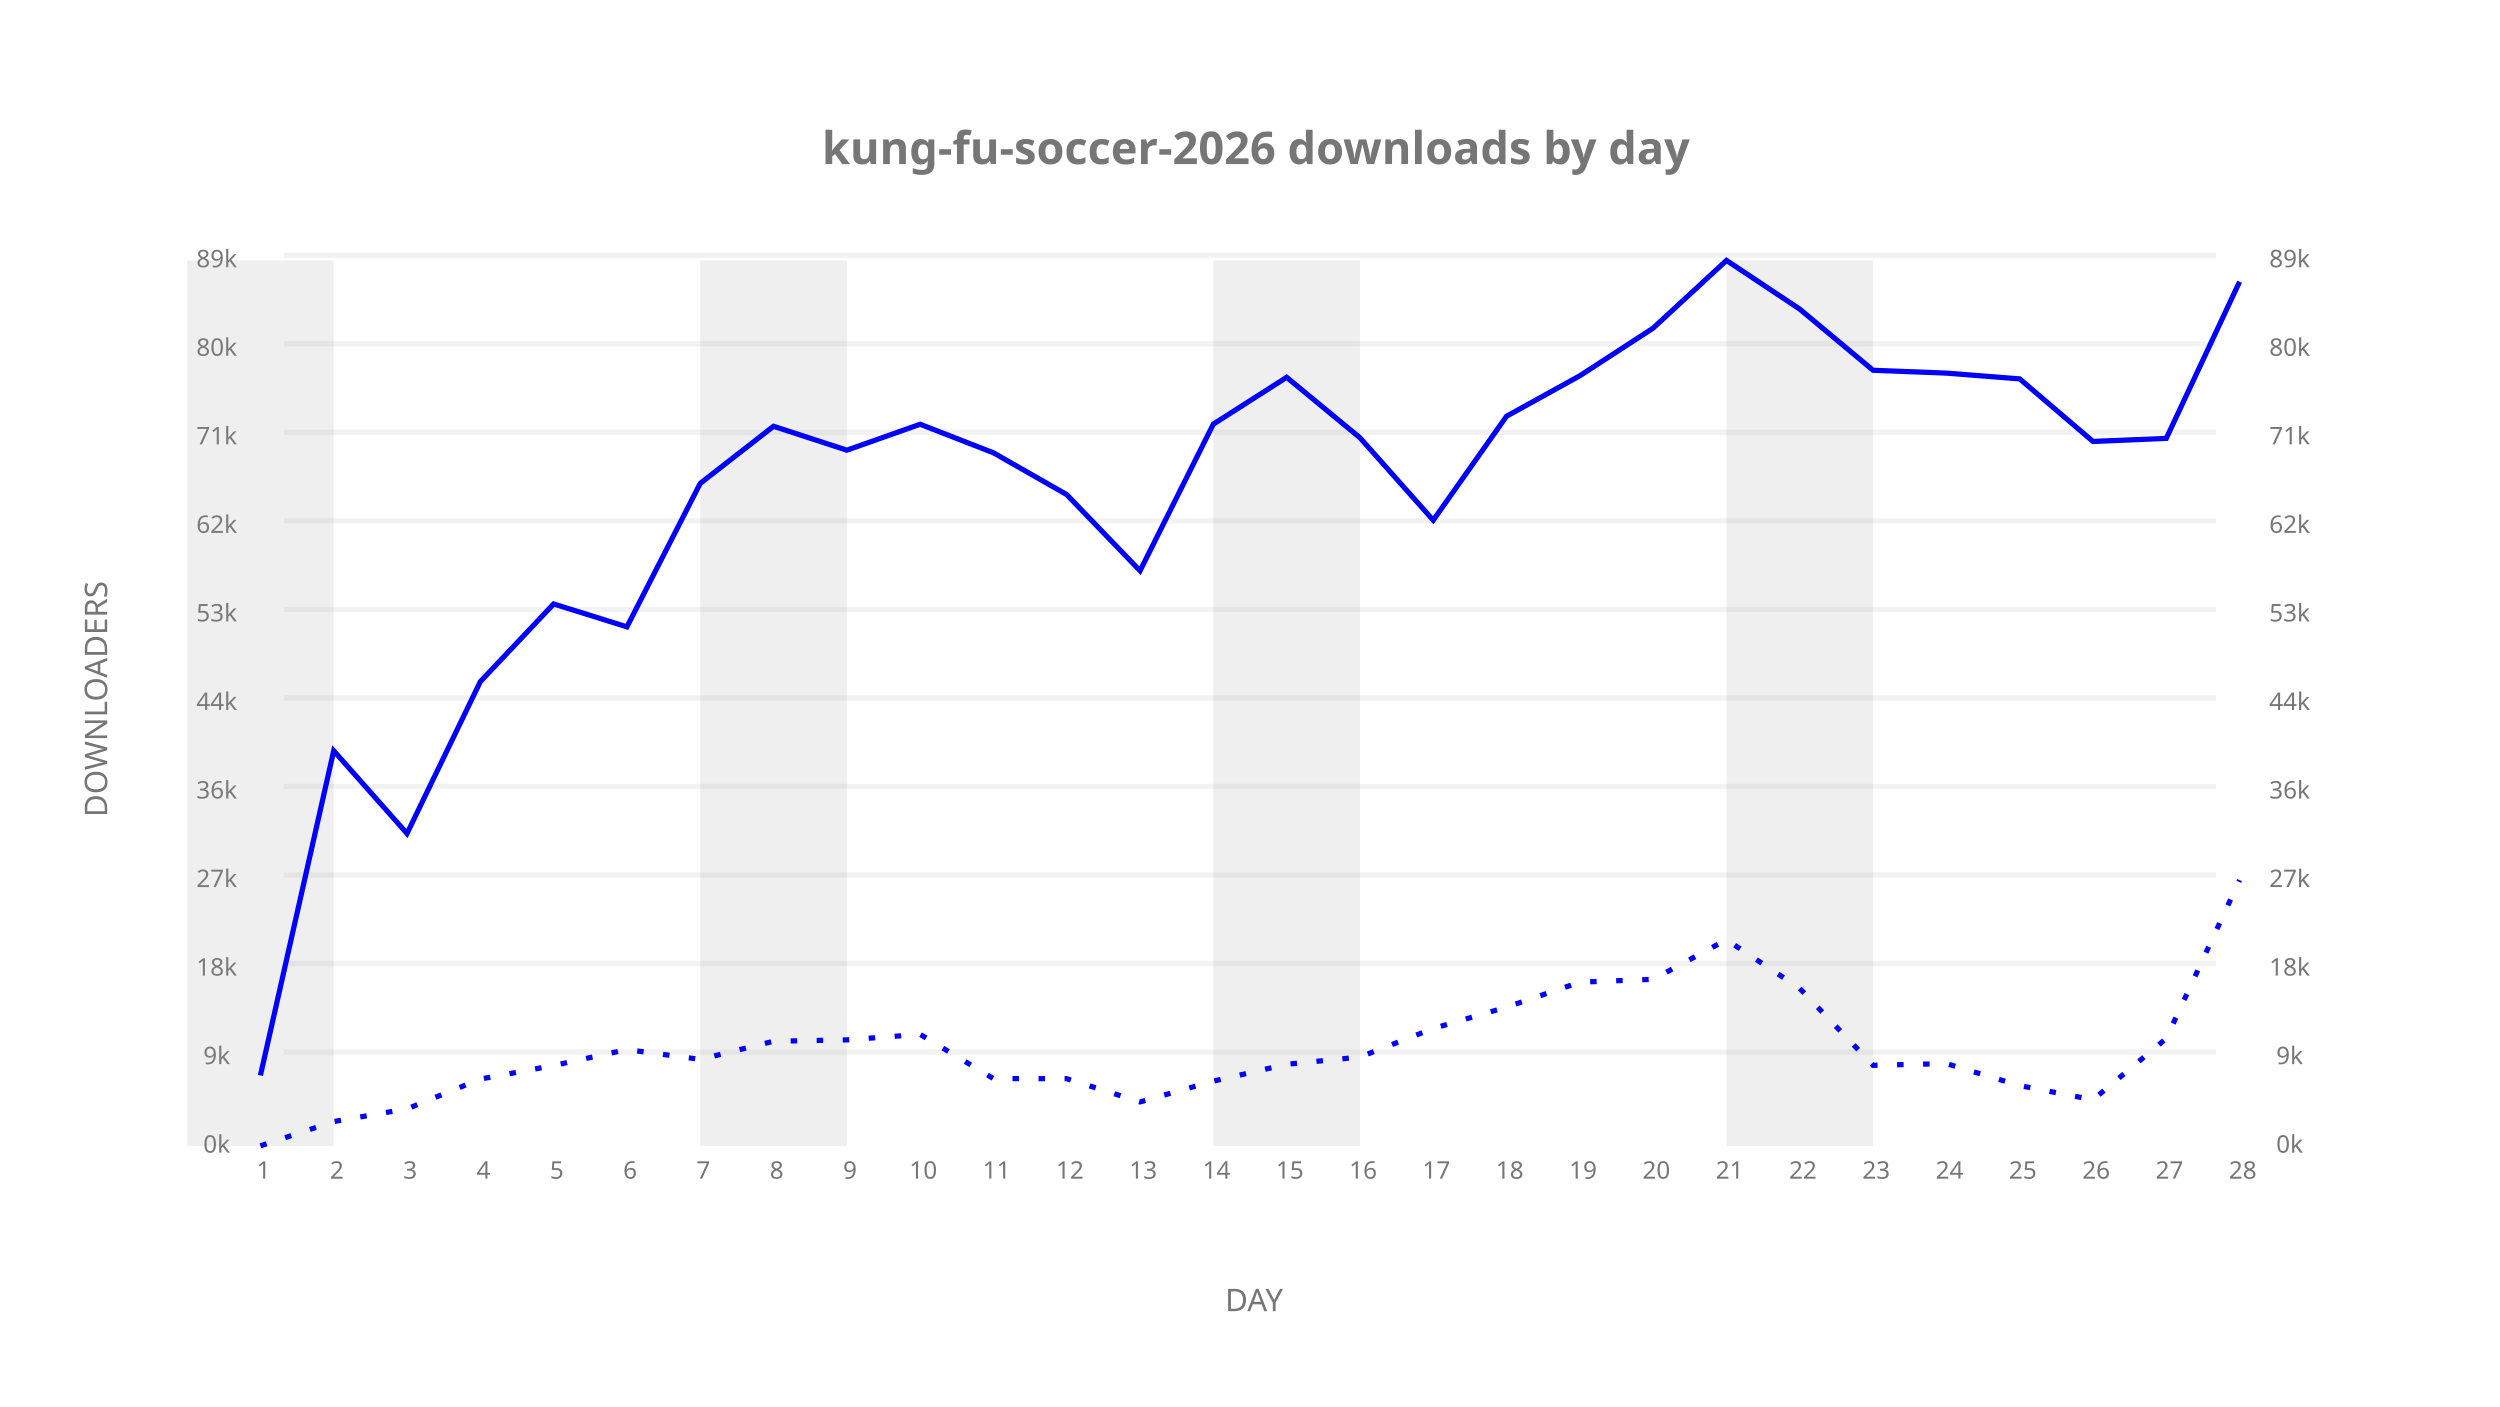
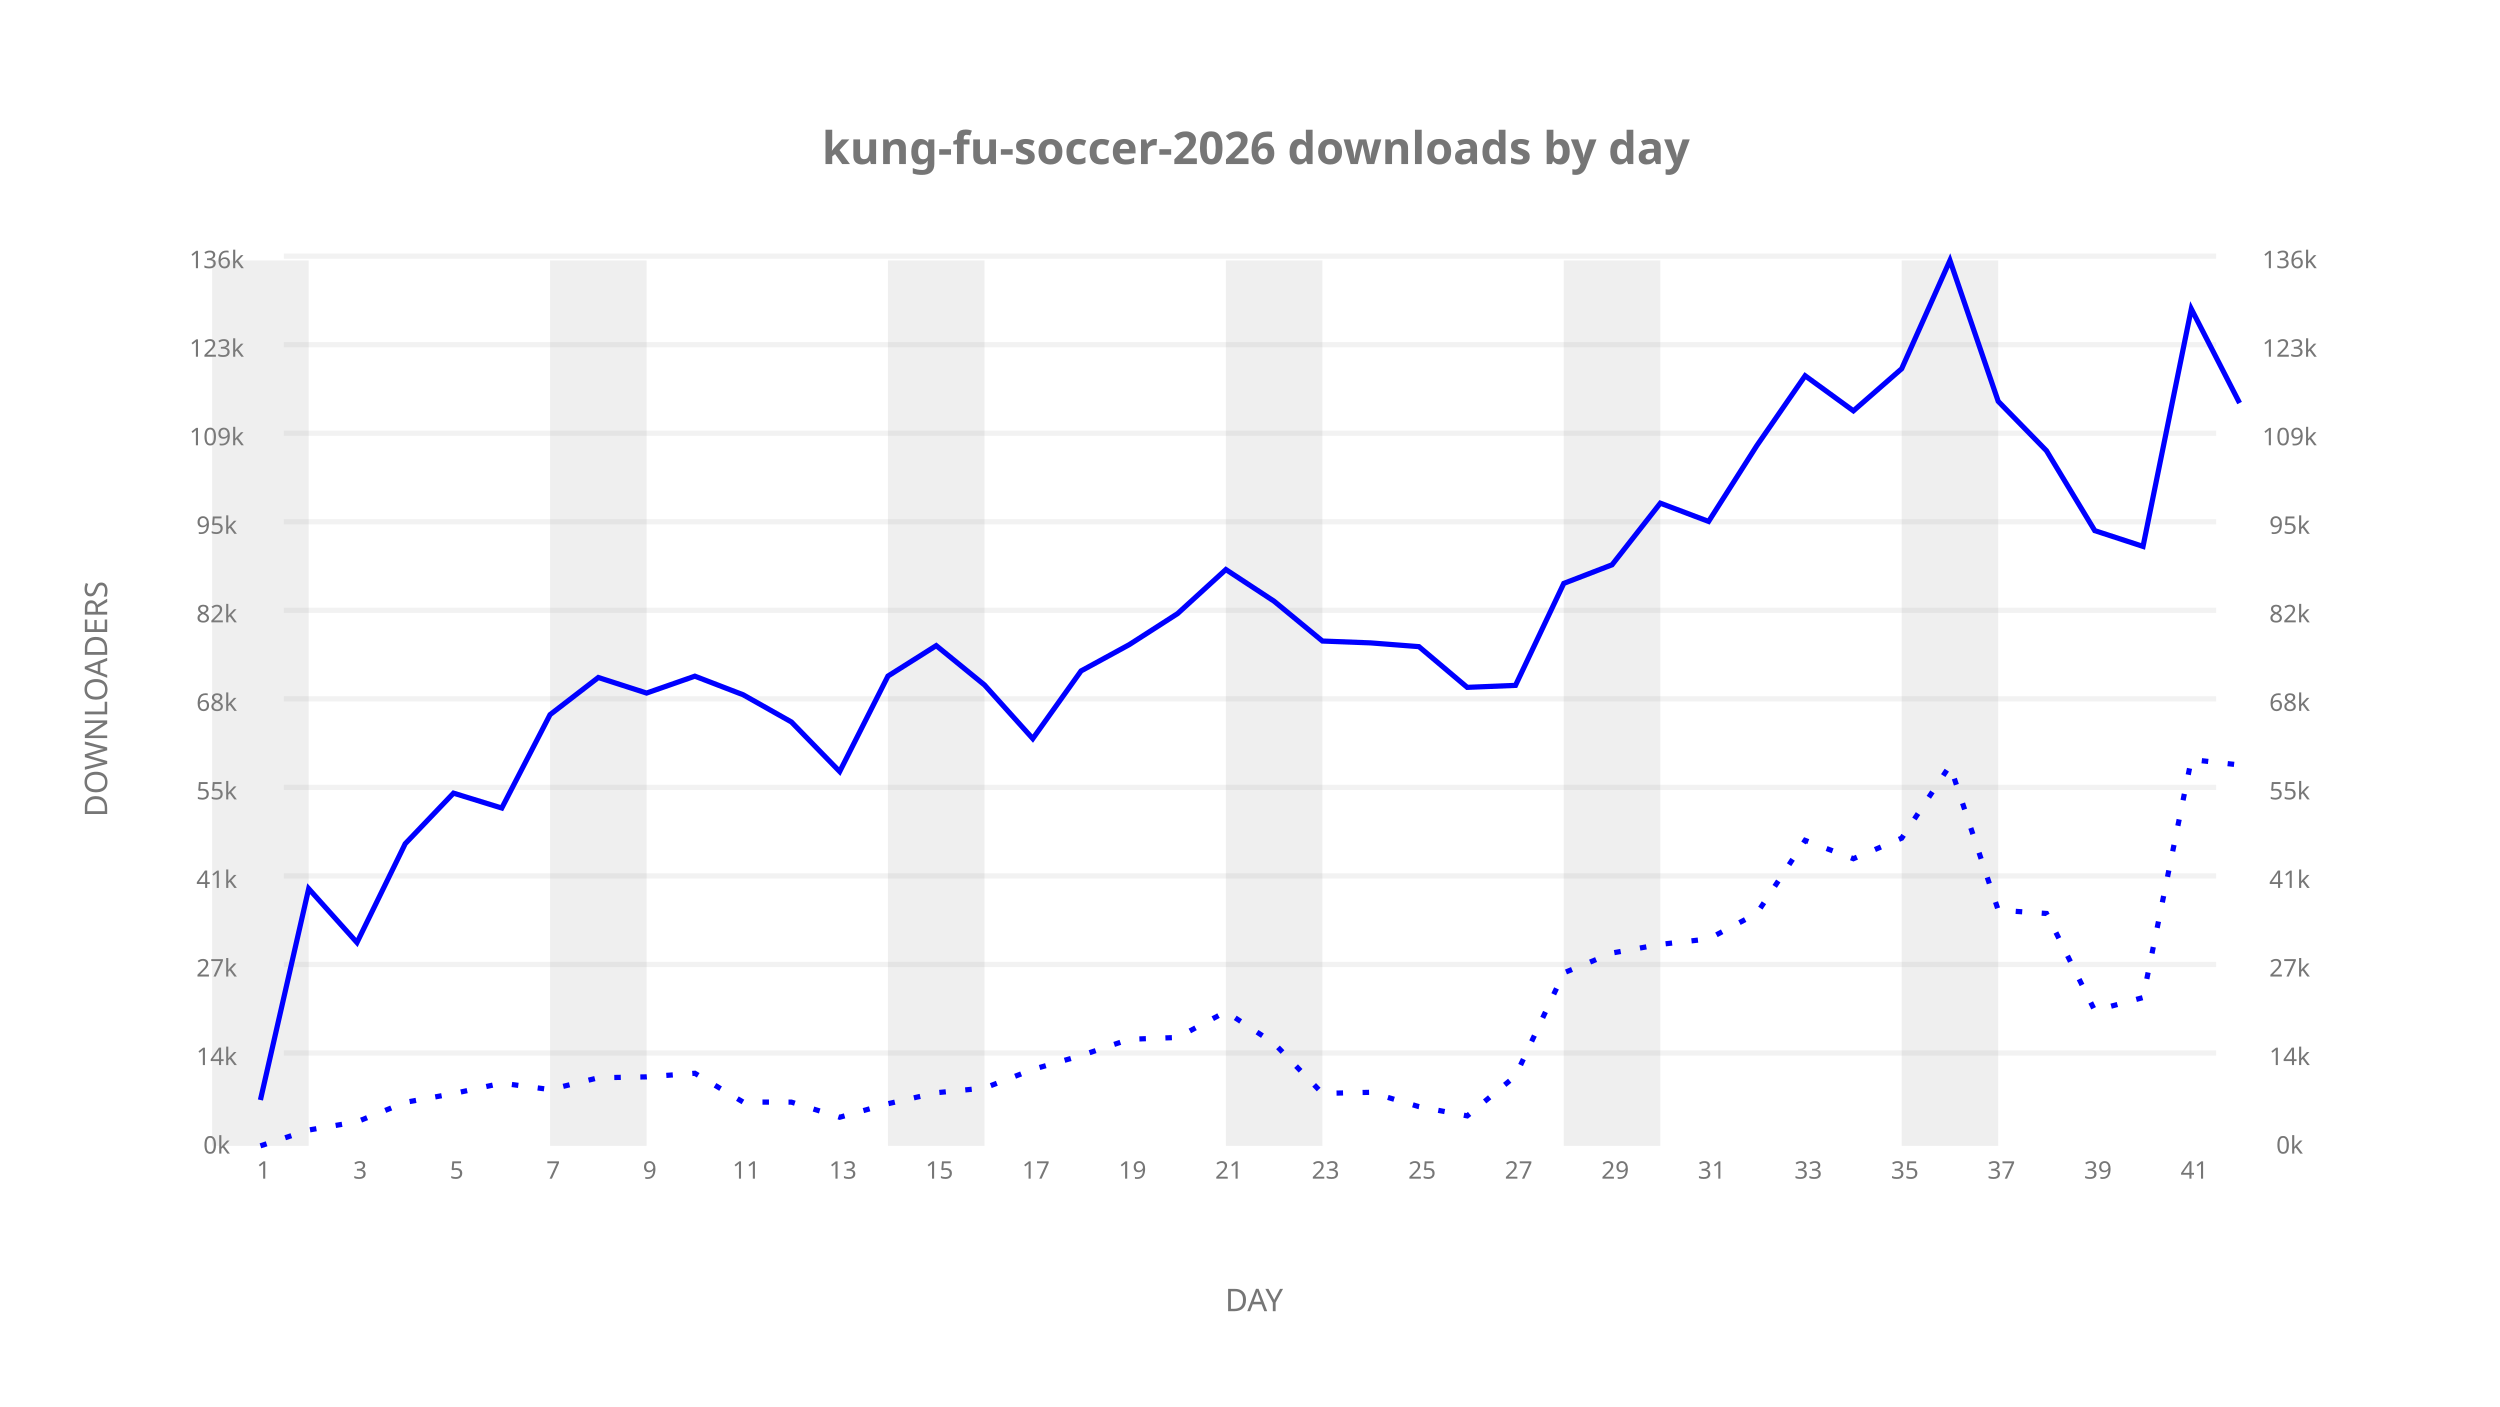
<svg xmlns="http://www.w3.org/2000/svg" xml:space="preserve" id="kung-fu-soccer-2026-downloads-by-day-day" x="0px" y="0px" width="1920px" height="1080px" viewBox="0 0 1920 1080" enable-background="new 0 0 1920 1080" role="img">
  <g id="annotations">
    <text x="960" y="126" font-family="Atkinson Hyperlegible" font-size="26pt" text-anchor="middle" text-align="center" font-weight="600" font-style="normal" style="fill:rgb(118,118,118); fill-opacity:1; stroke:rgb(118,118,118); stroke-opacity:0; stroke-width:0.5"> kung-fu-soccer-2026 downloads by day</text>
    <g id="axes-lines">
      <text x="960" y="1007" font-family="Atkinson Hyperlegible" font-size="18pt" text-anchor="middle" text-align="center" font-weight="500" font-style="normal" style="fill:rgb(118,118,118); fill-opacity:1; stroke:rgb(118,118,118); stroke-opacity:0; stroke-width:0.5"> DAY</text>
      <text x="73" y="540" font-family="Atkinson Hyperlegible" font-size="18pt" text-anchor="middle" text-align="center" dominant-baseline="central" font-weight="500" font-style="normal" style="fill:rgb(118,118,118); fill-opacity:1; stroke:rgb(118,118,118); stroke-opacity:0; stroke-width:0.5" transform="rotate(-90,73,540)"> DOWNLOADERS</text>
    </g>
    <g id="tic-y-label-lines">
-       <line x1="218" y1="808.016" x2="1702" y2="808.016" style="fill:rgb(0,0,255); fill-opacity:0; stroke:rgb(242,242,242); stroke-opacity:1; stroke-width:4" />
-       <line x1="218" y1="740.016" x2="1702" y2="740.016" style="fill:rgb(0,0,255); fill-opacity:0; stroke:rgb(242,242,242); stroke-opacity:1; stroke-width:4" />
-       <line x1="218" y1="672.016" x2="1702" y2="672.016" style="fill:rgb(0,0,255); fill-opacity:0; stroke:rgb(242,242,242); stroke-opacity:1; stroke-width:4" />
-       <line x1="218" y1="604.016" x2="1702" y2="604.016" style="fill:rgb(0,0,255); fill-opacity:0; stroke:rgb(242,242,242); stroke-opacity:1; stroke-width:4" />
-       <line x1="218" y1="536.016" x2="1702" y2="536.016" style="fill:rgb(0,0,255); fill-opacity:0; stroke:rgb(242,242,242); stroke-opacity:1; stroke-width:4" />
-       <line x1="218" y1="468.016" x2="1702" y2="468.016" style="fill:rgb(0,0,255); fill-opacity:0; stroke:rgb(242,242,242); stroke-opacity:1; stroke-width:4" />
-       <line x1="218" y1="400.016" x2="1702" y2="400.016" style="fill:rgb(0,0,255); fill-opacity:0; stroke:rgb(242,242,242); stroke-opacity:1; stroke-width:4" />
-       <line x1="218" y1="332.016" x2="1702" y2="332.016" style="fill:rgb(0,0,255); fill-opacity:0; stroke:rgb(242,242,242); stroke-opacity:1; stroke-width:4" />
-       <line x1="218" y1="264.016" x2="1702" y2="264.016" style="fill:rgb(0,0,255); fill-opacity:0; stroke:rgb(242,242,242); stroke-opacity:1; stroke-width:4" />
-       <line x1="218" y1="196.016" x2="1702" y2="196.016" style="fill:rgb(0,0,255); fill-opacity:0; stroke:rgb(242,242,242); stroke-opacity:1; stroke-width:4" />
+       <line x1="218" y1="808.709" x2="1702" y2="808.709" style="fill:rgb(0,0,255); fill-opacity:0; stroke:rgb(242,242,242); stroke-opacity:1; stroke-width:4" />
+       <line x1="218" y1="740.709" x2="1702" y2="740.709" style="fill:rgb(0,0,255); fill-opacity:0; stroke:rgb(242,242,242); stroke-opacity:1; stroke-width:4" />
+       <line x1="218" y1="672.709" x2="1702" y2="672.709" style="fill:rgb(0,0,255); fill-opacity:0; stroke:rgb(242,242,242); stroke-opacity:1; stroke-width:4" />
+       <line x1="218" y1="604.709" x2="1702" y2="604.709" style="fill:rgb(0,0,255); fill-opacity:0; stroke:rgb(242,242,242); stroke-opacity:1; stroke-width:4" />
+       <line x1="218" y1="536.709" x2="1702" y2="536.709" style="fill:rgb(0,0,255); fill-opacity:0; stroke:rgb(242,242,242); stroke-opacity:1; stroke-width:4" />
+       <line x1="218" y1="468.709" x2="1702" y2="468.709" style="fill:rgb(0,0,255); fill-opacity:0; stroke:rgb(242,242,242); stroke-opacity:1; stroke-width:4" />
+       <line x1="218" y1="400.709" x2="1702" y2="400.709" style="fill:rgb(0,0,255); fill-opacity:0; stroke:rgb(242,242,242); stroke-opacity:1; stroke-width:4" />
+       <line x1="218" y1="332.709" x2="1702" y2="332.709" style="fill:rgb(0,0,255); fill-opacity:0; stroke:rgb(242,242,242); stroke-opacity:1; stroke-width:4" />
+       <line x1="218" y1="264.709" x2="1702" y2="264.709" style="fill:rgb(0,0,255); fill-opacity:0; stroke:rgb(242,242,242); stroke-opacity:1; stroke-width:4" />
+       <line x1="218" y1="196.709" x2="1702" y2="196.709" style="fill:rgb(0,0,255); fill-opacity:0; stroke:rgb(242,242,242); stroke-opacity:1; stroke-width:4" />
    </g>
    <g id="tic-x-labels">
      <text x="200" y="898" font-family="Atkinson Hyperlegible" font-size="14pt" text-anchor="middle" text-align="center" dominant-baseline="central" font-weight="400" font-style="normal" style="fill:rgb(118,118,118); fill-opacity:1; stroke:rgb(118,118,118); stroke-opacity:0; stroke-width:0.5"> 1</text>
-       <text x="256.296" y="898" font-family="Atkinson Hyperlegible" font-size="14pt" text-anchor="middle" text-align="center" dominant-baseline="central" font-weight="400" font-style="normal" style="fill:rgb(118,118,118); fill-opacity:1; stroke:rgb(118,118,118); stroke-opacity:0; stroke-width:0.5"> 2</text>
-       <text x="312.593" y="898" font-family="Atkinson Hyperlegible" font-size="14pt" text-anchor="middle" text-align="center" dominant-baseline="central" font-weight="400" font-style="normal" style="fill:rgb(118,118,118); fill-opacity:1; stroke:rgb(118,118,118); stroke-opacity:0; stroke-width:0.5"> 3</text>
-       <text x="368.889" y="898" font-family="Atkinson Hyperlegible" font-size="14pt" text-anchor="middle" text-align="center" dominant-baseline="central" font-weight="400" font-style="normal" style="fill:rgb(118,118,118); fill-opacity:1; stroke:rgb(118,118,118); stroke-opacity:0; stroke-width:0.5"> 4</text>
-       <text x="425.185" y="898" font-family="Atkinson Hyperlegible" font-size="14pt" text-anchor="middle" text-align="center" dominant-baseline="central" font-weight="400" font-style="normal" style="fill:rgb(118,118,118); fill-opacity:1; stroke:rgb(118,118,118); stroke-opacity:0; stroke-width:0.5"> 5</text>
-       <text x="481.481" y="898" font-family="Atkinson Hyperlegible" font-size="14pt" text-anchor="middle" text-align="center" dominant-baseline="central" font-weight="400" font-style="normal" style="fill:rgb(118,118,118); fill-opacity:1; stroke:rgb(118,118,118); stroke-opacity:0; stroke-width:0.5"> 6</text>
-       <text x="537.778" y="898" font-family="Atkinson Hyperlegible" font-size="14pt" text-anchor="middle" text-align="center" dominant-baseline="central" font-weight="400" font-style="normal" style="fill:rgb(118,118,118); fill-opacity:1; stroke:rgb(118,118,118); stroke-opacity:0; stroke-width:0.5"> 7</text>
-       <text x="594.074" y="898" font-family="Atkinson Hyperlegible" font-size="14pt" text-anchor="middle" text-align="center" dominant-baseline="central" font-weight="400" font-style="normal" style="fill:rgb(118,118,118); fill-opacity:1; stroke:rgb(118,118,118); stroke-opacity:0; stroke-width:0.5"> 8</text>
-       <text x="650.37" y="898" font-family="Atkinson Hyperlegible" font-size="14pt" text-anchor="middle" text-align="center" dominant-baseline="central" font-weight="400" font-style="normal" style="fill:rgb(118,118,118); fill-opacity:1; stroke:rgb(118,118,118); stroke-opacity:0; stroke-width:0.5"> 9</text>
-       <text x="706.667" y="898" font-family="Atkinson Hyperlegible" font-size="14pt" text-anchor="middle" text-align="center" dominant-baseline="central" font-weight="400" font-style="normal" style="fill:rgb(118,118,118); fill-opacity:1; stroke:rgb(118,118,118); stroke-opacity:0; stroke-width:0.5"> 10</text>
-       <text x="762.963" y="898" font-family="Atkinson Hyperlegible" font-size="14pt" text-anchor="middle" text-align="center" dominant-baseline="central" font-weight="400" font-style="normal" style="fill:rgb(118,118,118); fill-opacity:1; stroke:rgb(118,118,118); stroke-opacity:0; stroke-width:0.5"> 11</text>
-       <text x="819.259" y="898" font-family="Atkinson Hyperlegible" font-size="14pt" text-anchor="middle" text-align="center" dominant-baseline="central" font-weight="400" font-style="normal" style="fill:rgb(118,118,118); fill-opacity:1; stroke:rgb(118,118,118); stroke-opacity:0; stroke-width:0.5"> 12</text>
-       <text x="875.556" y="898" font-family="Atkinson Hyperlegible" font-size="14pt" text-anchor="middle" text-align="center" dominant-baseline="central" font-weight="400" font-style="normal" style="fill:rgb(118,118,118); fill-opacity:1; stroke:rgb(118,118,118); stroke-opacity:0; stroke-width:0.5"> 13</text>
-       <text x="931.852" y="898" font-family="Atkinson Hyperlegible" font-size="14pt" text-anchor="middle" text-align="center" dominant-baseline="central" font-weight="400" font-style="normal" style="fill:rgb(118,118,118); fill-opacity:1; stroke:rgb(118,118,118); stroke-opacity:0; stroke-width:0.5"> 14</text>
-       <text x="988.148" y="898" font-family="Atkinson Hyperlegible" font-size="14pt" text-anchor="middle" text-align="center" dominant-baseline="central" font-weight="400" font-style="normal" style="fill:rgb(118,118,118); fill-opacity:1; stroke:rgb(118,118,118); stroke-opacity:0; stroke-width:0.5"> 15</text>
-       <text x="1044.444" y="898" font-family="Atkinson Hyperlegible" font-size="14pt" text-anchor="middle" text-align="center" dominant-baseline="central" font-weight="400" font-style="normal" style="fill:rgb(118,118,118); fill-opacity:1; stroke:rgb(118,118,118); stroke-opacity:0; stroke-width:0.5"> 16</text>
-       <text x="1100.741" y="898" font-family="Atkinson Hyperlegible" font-size="14pt" text-anchor="middle" text-align="center" dominant-baseline="central" font-weight="400" font-style="normal" style="fill:rgb(118,118,118); fill-opacity:1; stroke:rgb(118,118,118); stroke-opacity:0; stroke-width:0.5"> 17</text>
-       <text x="1157.037" y="898" font-family="Atkinson Hyperlegible" font-size="14pt" text-anchor="middle" text-align="center" dominant-baseline="central" font-weight="400" font-style="normal" style="fill:rgb(118,118,118); fill-opacity:1; stroke:rgb(118,118,118); stroke-opacity:0; stroke-width:0.5"> 18</text>
-       <text x="1213.333" y="898" font-family="Atkinson Hyperlegible" font-size="14pt" text-anchor="middle" text-align="center" dominant-baseline="central" font-weight="400" font-style="normal" style="fill:rgb(118,118,118); fill-opacity:1; stroke:rgb(118,118,118); stroke-opacity:0; stroke-width:0.5"> 19</text>
-       <text x="1269.63" y="898" font-family="Atkinson Hyperlegible" font-size="14pt" text-anchor="middle" text-align="center" dominant-baseline="central" font-weight="400" font-style="normal" style="fill:rgb(118,118,118); fill-opacity:1; stroke:rgb(118,118,118); stroke-opacity:0; stroke-width:0.5"> 20</text>
-       <text x="1325.926" y="898" font-family="Atkinson Hyperlegible" font-size="14pt" text-anchor="middle" text-align="center" dominant-baseline="central" font-weight="400" font-style="normal" style="fill:rgb(118,118,118); fill-opacity:1; stroke:rgb(118,118,118); stroke-opacity:0; stroke-width:0.5"> 21</text>
-       <text x="1382.222" y="898" font-family="Atkinson Hyperlegible" font-size="14pt" text-anchor="middle" text-align="center" dominant-baseline="central" font-weight="400" font-style="normal" style="fill:rgb(118,118,118); fill-opacity:1; stroke:rgb(118,118,118); stroke-opacity:0; stroke-width:0.5"> 22</text>
-       <text x="1438.519" y="898" font-family="Atkinson Hyperlegible" font-size="14pt" text-anchor="middle" text-align="center" dominant-baseline="central" font-weight="400" font-style="normal" style="fill:rgb(118,118,118); fill-opacity:1; stroke:rgb(118,118,118); stroke-opacity:0; stroke-width:0.5"> 23</text>
-       <text x="1494.815" y="898" font-family="Atkinson Hyperlegible" font-size="14pt" text-anchor="middle" text-align="center" dominant-baseline="central" font-weight="400" font-style="normal" style="fill:rgb(118,118,118); fill-opacity:1; stroke:rgb(118,118,118); stroke-opacity:0; stroke-width:0.5"> 24</text>
-       <text x="1551.111" y="898" font-family="Atkinson Hyperlegible" font-size="14pt" text-anchor="middle" text-align="center" dominant-baseline="central" font-weight="400" font-style="normal" style="fill:rgb(118,118,118); fill-opacity:1; stroke:rgb(118,118,118); stroke-opacity:0; stroke-width:0.5"> 25</text>
-       <text x="1607.407" y="898" font-family="Atkinson Hyperlegible" font-size="14pt" text-anchor="middle" text-align="center" dominant-baseline="central" font-weight="400" font-style="normal" style="fill:rgb(118,118,118); fill-opacity:1; stroke:rgb(118,118,118); stroke-opacity:0; stroke-width:0.5"> 26</text>
-       <text x="1663.704" y="898" font-family="Atkinson Hyperlegible" font-size="14pt" text-anchor="middle" text-align="center" dominant-baseline="central" font-weight="400" font-style="normal" style="fill:rgb(118,118,118); fill-opacity:1; stroke:rgb(118,118,118); stroke-opacity:0; stroke-width:0.5"> 27</text>
-       <text x="1720" y="898" font-family="Atkinson Hyperlegible" font-size="14pt" text-anchor="middle" text-align="center" dominant-baseline="central" font-weight="400" font-style="normal" style="fill:rgb(118,118,118); fill-opacity:1; stroke:rgb(118,118,118); stroke-opacity:0; stroke-width:0.5"> 28</text>
+       <text x="274.146" y="898" font-family="Atkinson Hyperlegible" font-size="14pt" text-anchor="middle" text-align="center" dominant-baseline="central" font-weight="400" font-style="normal" style="fill:rgb(118,118,118); fill-opacity:1; stroke:rgb(118,118,118); stroke-opacity:0; stroke-width:0.5"> 3</text>
+       <text x="348.293" y="898" font-family="Atkinson Hyperlegible" font-size="14pt" text-anchor="middle" text-align="center" dominant-baseline="central" font-weight="400" font-style="normal" style="fill:rgb(118,118,118); fill-opacity:1; stroke:rgb(118,118,118); stroke-opacity:0; stroke-width:0.5"> 5</text>
+       <text x="422.439" y="898" font-family="Atkinson Hyperlegible" font-size="14pt" text-anchor="middle" text-align="center" dominant-baseline="central" font-weight="400" font-style="normal" style="fill:rgb(118,118,118); fill-opacity:1; stroke:rgb(118,118,118); stroke-opacity:0; stroke-width:0.5"> 7</text>
+       <text x="496.585" y="898" font-family="Atkinson Hyperlegible" font-size="14pt" text-anchor="middle" text-align="center" dominant-baseline="central" font-weight="400" font-style="normal" style="fill:rgb(118,118,118); fill-opacity:1; stroke:rgb(118,118,118); stroke-opacity:0; stroke-width:0.5"> 9</text>
+       <text x="570.732" y="898" font-family="Atkinson Hyperlegible" font-size="14pt" text-anchor="middle" text-align="center" dominant-baseline="central" font-weight="400" font-style="normal" style="fill:rgb(118,118,118); fill-opacity:1; stroke:rgb(118,118,118); stroke-opacity:0; stroke-width:0.5"> 11</text>
+       <text x="644.878" y="898" font-family="Atkinson Hyperlegible" font-size="14pt" text-anchor="middle" text-align="center" dominant-baseline="central" font-weight="400" font-style="normal" style="fill:rgb(118,118,118); fill-opacity:1; stroke:rgb(118,118,118); stroke-opacity:0; stroke-width:0.5"> 13</text>
+       <text x="719.024" y="898" font-family="Atkinson Hyperlegible" font-size="14pt" text-anchor="middle" text-align="center" dominant-baseline="central" font-weight="400" font-style="normal" style="fill:rgb(118,118,118); fill-opacity:1; stroke:rgb(118,118,118); stroke-opacity:0; stroke-width:0.5"> 15</text>
+       <text x="793.171" y="898" font-family="Atkinson Hyperlegible" font-size="14pt" text-anchor="middle" text-align="center" dominant-baseline="central" font-weight="400" font-style="normal" style="fill:rgb(118,118,118); fill-opacity:1; stroke:rgb(118,118,118); stroke-opacity:0; stroke-width:0.5"> 17</text>
+       <text x="867.317" y="898" font-family="Atkinson Hyperlegible" font-size="14pt" text-anchor="middle" text-align="center" dominant-baseline="central" font-weight="400" font-style="normal" style="fill:rgb(118,118,118); fill-opacity:1; stroke:rgb(118,118,118); stroke-opacity:0; stroke-width:0.5"> 19</text>
+       <text x="941.463" y="898" font-family="Atkinson Hyperlegible" font-size="14pt" text-anchor="middle" text-align="center" dominant-baseline="central" font-weight="400" font-style="normal" style="fill:rgb(118,118,118); fill-opacity:1; stroke:rgb(118,118,118); stroke-opacity:0; stroke-width:0.5"> 21</text>
+       <text x="1015.61" y="898" font-family="Atkinson Hyperlegible" font-size="14pt" text-anchor="middle" text-align="center" dominant-baseline="central" font-weight="400" font-style="normal" style="fill:rgb(118,118,118); fill-opacity:1; stroke:rgb(118,118,118); stroke-opacity:0; stroke-width:0.5"> 23</text>
+       <text x="1089.756" y="898" font-family="Atkinson Hyperlegible" font-size="14pt" text-anchor="middle" text-align="center" dominant-baseline="central" font-weight="400" font-style="normal" style="fill:rgb(118,118,118); fill-opacity:1; stroke:rgb(118,118,118); stroke-opacity:0; stroke-width:0.5"> 25</text>
+       <text x="1163.902" y="898" font-family="Atkinson Hyperlegible" font-size="14pt" text-anchor="middle" text-align="center" dominant-baseline="central" font-weight="400" font-style="normal" style="fill:rgb(118,118,118); fill-opacity:1; stroke:rgb(118,118,118); stroke-opacity:0; stroke-width:0.5"> 27</text>
+       <text x="1238.049" y="898" font-family="Atkinson Hyperlegible" font-size="14pt" text-anchor="middle" text-align="center" dominant-baseline="central" font-weight="400" font-style="normal" style="fill:rgb(118,118,118); fill-opacity:1; stroke:rgb(118,118,118); stroke-opacity:0; stroke-width:0.5"> 29</text>
+       <text x="1312.195" y="898" font-family="Atkinson Hyperlegible" font-size="14pt" text-anchor="middle" text-align="center" dominant-baseline="central" font-weight="400" font-style="normal" style="fill:rgb(118,118,118); fill-opacity:1; stroke:rgb(118,118,118); stroke-opacity:0; stroke-width:0.5"> 31</text>
+       <text x="1386.341" y="898" font-family="Atkinson Hyperlegible" font-size="14pt" text-anchor="middle" text-align="center" dominant-baseline="central" font-weight="400" font-style="normal" style="fill:rgb(118,118,118); fill-opacity:1; stroke:rgb(118,118,118); stroke-opacity:0; stroke-width:0.5"> 33</text>
+       <text x="1460.488" y="898" font-family="Atkinson Hyperlegible" font-size="14pt" text-anchor="middle" text-align="center" dominant-baseline="central" font-weight="400" font-style="normal" style="fill:rgb(118,118,118); fill-opacity:1; stroke:rgb(118,118,118); stroke-opacity:0; stroke-width:0.5"> 35</text>
+       <text x="1534.634" y="898" font-family="Atkinson Hyperlegible" font-size="14pt" text-anchor="middle" text-align="center" dominant-baseline="central" font-weight="400" font-style="normal" style="fill:rgb(118,118,118); fill-opacity:1; stroke:rgb(118,118,118); stroke-opacity:0; stroke-width:0.5"> 37</text>
+       <text x="1608.78" y="898" font-family="Atkinson Hyperlegible" font-size="14pt" text-anchor="middle" text-align="center" dominant-baseline="central" font-weight="400" font-style="normal" style="fill:rgb(118,118,118); fill-opacity:1; stroke:rgb(118,118,118); stroke-opacity:0; stroke-width:0.5"> 39</text>
+       <text x="1682.927" y="898" font-family="Atkinson Hyperlegible" font-size="14pt" text-anchor="middle" text-align="center" dominant-baseline="central" font-weight="400" font-style="normal" style="fill:rgb(118,118,118); fill-opacity:1; stroke:rgb(118,118,118); stroke-opacity:0; stroke-width:0.5"> 41</text>
    </g>
    <g id="tic-y-labels">
-       <text x="164" y="878.016" font-family="Atkinson Hyperlegible" font-size="14pt" text-anchor="middle" text-align="center" dominant-baseline="central" font-weight="400" font-style="normal" style="fill:rgb(118,118,118); fill-opacity:1; stroke:rgb(118,118,118); stroke-opacity:0; stroke-width:0.5"> 0k</text>
-       <text x="1756" y="878.016" font-family="Atkinson Hyperlegible" font-size="14pt" text-anchor="middle" text-align="center" dominant-baseline="central" font-weight="400" font-style="normal" style="fill:rgb(118,118,118); fill-opacity:1; stroke:rgb(118,118,118); stroke-opacity:0; stroke-width:0.5"> 0k</text>
-       <text x="164" y="810.016" font-family="Atkinson Hyperlegible" font-size="14pt" text-anchor="middle" text-align="center" dominant-baseline="central" font-weight="400" font-style="normal" style="fill:rgb(118,118,118); fill-opacity:1; stroke:rgb(118,118,118); stroke-opacity:0; stroke-width:0.5"> 9k</text>
-       <text x="1756" y="810.016" font-family="Atkinson Hyperlegible" font-size="14pt" text-anchor="middle" text-align="center" dominant-baseline="central" font-weight="400" font-style="normal" style="fill:rgb(118,118,118); fill-opacity:1; stroke:rgb(118,118,118); stroke-opacity:0; stroke-width:0.5"> 9k</text>
-       <text x="164" y="742.016" font-family="Atkinson Hyperlegible" font-size="14pt" text-anchor="middle" text-align="center" dominant-baseline="central" font-weight="400" font-style="normal" style="fill:rgb(118,118,118); fill-opacity:1; stroke:rgb(118,118,118); stroke-opacity:0; stroke-width:0.5"> 18k</text>
-       <text x="1756" y="742.016" font-family="Atkinson Hyperlegible" font-size="14pt" text-anchor="middle" text-align="center" dominant-baseline="central" font-weight="400" font-style="normal" style="fill:rgb(118,118,118); fill-opacity:1; stroke:rgb(118,118,118); stroke-opacity:0; stroke-width:0.5"> 18k</text>
-       <text x="164" y="674.016" font-family="Atkinson Hyperlegible" font-size="14pt" text-anchor="middle" text-align="center" dominant-baseline="central" font-weight="400" font-style="normal" style="fill:rgb(118,118,118); fill-opacity:1; stroke:rgb(118,118,118); stroke-opacity:0; stroke-width:0.5"> 27k</text>
-       <text x="1756" y="674.016" font-family="Atkinson Hyperlegible" font-size="14pt" text-anchor="middle" text-align="center" dominant-baseline="central" font-weight="400" font-style="normal" style="fill:rgb(118,118,118); fill-opacity:1; stroke:rgb(118,118,118); stroke-opacity:0; stroke-width:0.5"> 27k</text>
-       <text x="164" y="606.016" font-family="Atkinson Hyperlegible" font-size="14pt" text-anchor="middle" text-align="center" dominant-baseline="central" font-weight="400" font-style="normal" style="fill:rgb(118,118,118); fill-opacity:1; stroke:rgb(118,118,118); stroke-opacity:0; stroke-width:0.5"> 36k</text>
-       <text x="1756" y="606.016" font-family="Atkinson Hyperlegible" font-size="14pt" text-anchor="middle" text-align="center" dominant-baseline="central" font-weight="400" font-style="normal" style="fill:rgb(118,118,118); fill-opacity:1; stroke:rgb(118,118,118); stroke-opacity:0; stroke-width:0.5"> 36k</text>
-       <text x="164" y="538.016" font-family="Atkinson Hyperlegible" font-size="14pt" text-anchor="middle" text-align="center" dominant-baseline="central" font-weight="400" font-style="normal" style="fill:rgb(118,118,118); fill-opacity:1; stroke:rgb(118,118,118); stroke-opacity:0; stroke-width:0.5"> 44k</text>
-       <text x="1756" y="538.016" font-family="Atkinson Hyperlegible" font-size="14pt" text-anchor="middle" text-align="center" dominant-baseline="central" font-weight="400" font-style="normal" style="fill:rgb(118,118,118); fill-opacity:1; stroke:rgb(118,118,118); stroke-opacity:0; stroke-width:0.5"> 44k</text>
-       <text x="164" y="470.016" font-family="Atkinson Hyperlegible" font-size="14pt" text-anchor="middle" text-align="center" dominant-baseline="central" font-weight="400" font-style="normal" style="fill:rgb(118,118,118); fill-opacity:1; stroke:rgb(118,118,118); stroke-opacity:0; stroke-width:0.5"> 53k</text>
-       <text x="1756" y="470.016" font-family="Atkinson Hyperlegible" font-size="14pt" text-anchor="middle" text-align="center" dominant-baseline="central" font-weight="400" font-style="normal" style="fill:rgb(118,118,118); fill-opacity:1; stroke:rgb(118,118,118); stroke-opacity:0; stroke-width:0.5"> 53k</text>
-       <text x="164" y="402.016" font-family="Atkinson Hyperlegible" font-size="14pt" text-anchor="middle" text-align="center" dominant-baseline="central" font-weight="400" font-style="normal" style="fill:rgb(118,118,118); fill-opacity:1; stroke:rgb(118,118,118); stroke-opacity:0; stroke-width:0.5"> 62k</text>
-       <text x="1756" y="402.016" font-family="Atkinson Hyperlegible" font-size="14pt" text-anchor="middle" text-align="center" dominant-baseline="central" font-weight="400" font-style="normal" style="fill:rgb(118,118,118); fill-opacity:1; stroke:rgb(118,118,118); stroke-opacity:0; stroke-width:0.5"> 62k</text>
-       <text x="164" y="334.016" font-family="Atkinson Hyperlegible" font-size="14pt" text-anchor="middle" text-align="center" dominant-baseline="central" font-weight="400" font-style="normal" style="fill:rgb(118,118,118); fill-opacity:1; stroke:rgb(118,118,118); stroke-opacity:0; stroke-width:0.5"> 71k</text>
-       <text x="1756" y="334.016" font-family="Atkinson Hyperlegible" font-size="14pt" text-anchor="middle" text-align="center" dominant-baseline="central" font-weight="400" font-style="normal" style="fill:rgb(118,118,118); fill-opacity:1; stroke:rgb(118,118,118); stroke-opacity:0; stroke-width:0.5"> 71k</text>
-       <text x="164" y="266.016" font-family="Atkinson Hyperlegible" font-size="14pt" text-anchor="middle" text-align="center" dominant-baseline="central" font-weight="400" font-style="normal" style="fill:rgb(118,118,118); fill-opacity:1; stroke:rgb(118,118,118); stroke-opacity:0; stroke-width:0.5"> 80k</text>
-       <text x="1756" y="266.016" font-family="Atkinson Hyperlegible" font-size="14pt" text-anchor="middle" text-align="center" dominant-baseline="central" font-weight="400" font-style="normal" style="fill:rgb(118,118,118); fill-opacity:1; stroke:rgb(118,118,118); stroke-opacity:0; stroke-width:0.5"> 80k</text>
-       <text x="164" y="198.016" font-family="Atkinson Hyperlegible" font-size="14pt" text-anchor="middle" text-align="center" dominant-baseline="central" font-weight="400" font-style="normal" style="fill:rgb(118,118,118); fill-opacity:1; stroke:rgb(118,118,118); stroke-opacity:0; stroke-width:0.5"> 89k</text>
-       <text x="1756" y="198.016" font-family="Atkinson Hyperlegible" font-size="14pt" text-anchor="middle" text-align="center" dominant-baseline="central" font-weight="400" font-style="normal" style="fill:rgb(118,118,118); fill-opacity:1; stroke:rgb(118,118,118); stroke-opacity:0; stroke-width:0.5"> 89k</text>
+       <text x="164" y="878.709" font-family="Atkinson Hyperlegible" font-size="14pt" text-anchor="middle" text-align="center" dominant-baseline="central" font-weight="400" font-style="normal" style="fill:rgb(118,118,118); fill-opacity:1; stroke:rgb(118,118,118); stroke-opacity:0; stroke-width:0.5"> 0k</text>
+       <text x="1756" y="878.709" font-family="Atkinson Hyperlegible" font-size="14pt" text-anchor="middle" text-align="center" dominant-baseline="central" font-weight="400" font-style="normal" style="fill:rgb(118,118,118); fill-opacity:1; stroke:rgb(118,118,118); stroke-opacity:0; stroke-width:0.5"> 0k</text>
+       <text x="164" y="810.709" font-family="Atkinson Hyperlegible" font-size="14pt" text-anchor="middle" text-align="center" dominant-baseline="central" font-weight="400" font-style="normal" style="fill:rgb(118,118,118); fill-opacity:1; stroke:rgb(118,118,118); stroke-opacity:0; stroke-width:0.5"> 14k</text>
+       <text x="1756" y="810.709" font-family="Atkinson Hyperlegible" font-size="14pt" text-anchor="middle" text-align="center" dominant-baseline="central" font-weight="400" font-style="normal" style="fill:rgb(118,118,118); fill-opacity:1; stroke:rgb(118,118,118); stroke-opacity:0; stroke-width:0.5"> 14k</text>
+       <text x="164" y="742.709" font-family="Atkinson Hyperlegible" font-size="14pt" text-anchor="middle" text-align="center" dominant-baseline="central" font-weight="400" font-style="normal" style="fill:rgb(118,118,118); fill-opacity:1; stroke:rgb(118,118,118); stroke-opacity:0; stroke-width:0.5"> 27k</text>
+       <text x="1756" y="742.709" font-family="Atkinson Hyperlegible" font-size="14pt" text-anchor="middle" text-align="center" dominant-baseline="central" font-weight="400" font-style="normal" style="fill:rgb(118,118,118); fill-opacity:1; stroke:rgb(118,118,118); stroke-opacity:0; stroke-width:0.5"> 27k</text>
+       <text x="164" y="674.709" font-family="Atkinson Hyperlegible" font-size="14pt" text-anchor="middle" text-align="center" dominant-baseline="central" font-weight="400" font-style="normal" style="fill:rgb(118,118,118); fill-opacity:1; stroke:rgb(118,118,118); stroke-opacity:0; stroke-width:0.5"> 41k</text>
+       <text x="1756" y="674.709" font-family="Atkinson Hyperlegible" font-size="14pt" text-anchor="middle" text-align="center" dominant-baseline="central" font-weight="400" font-style="normal" style="fill:rgb(118,118,118); fill-opacity:1; stroke:rgb(118,118,118); stroke-opacity:0; stroke-width:0.5"> 41k</text>
+       <text x="164" y="606.709" font-family="Atkinson Hyperlegible" font-size="14pt" text-anchor="middle" text-align="center" dominant-baseline="central" font-weight="400" font-style="normal" style="fill:rgb(118,118,118); fill-opacity:1; stroke:rgb(118,118,118); stroke-opacity:0; stroke-width:0.5"> 55k</text>
+       <text x="1756" y="606.709" font-family="Atkinson Hyperlegible" font-size="14pt" text-anchor="middle" text-align="center" dominant-baseline="central" font-weight="400" font-style="normal" style="fill:rgb(118,118,118); fill-opacity:1; stroke:rgb(118,118,118); stroke-opacity:0; stroke-width:0.5"> 55k</text>
+       <text x="164" y="538.709" font-family="Atkinson Hyperlegible" font-size="14pt" text-anchor="middle" text-align="center" dominant-baseline="central" font-weight="400" font-style="normal" style="fill:rgb(118,118,118); fill-opacity:1; stroke:rgb(118,118,118); stroke-opacity:0; stroke-width:0.5"> 68k</text>
+       <text x="1756" y="538.709" font-family="Atkinson Hyperlegible" font-size="14pt" text-anchor="middle" text-align="center" dominant-baseline="central" font-weight="400" font-style="normal" style="fill:rgb(118,118,118); fill-opacity:1; stroke:rgb(118,118,118); stroke-opacity:0; stroke-width:0.5"> 68k</text>
+       <text x="164" y="470.709" font-family="Atkinson Hyperlegible" font-size="14pt" text-anchor="middle" text-align="center" dominant-baseline="central" font-weight="400" font-style="normal" style="fill:rgb(118,118,118); fill-opacity:1; stroke:rgb(118,118,118); stroke-opacity:0; stroke-width:0.5"> 82k</text>
+       <text x="1756" y="470.709" font-family="Atkinson Hyperlegible" font-size="14pt" text-anchor="middle" text-align="center" dominant-baseline="central" font-weight="400" font-style="normal" style="fill:rgb(118,118,118); fill-opacity:1; stroke:rgb(118,118,118); stroke-opacity:0; stroke-width:0.5"> 82k</text>
+       <text x="164" y="402.709" font-family="Atkinson Hyperlegible" font-size="14pt" text-anchor="middle" text-align="center" dominant-baseline="central" font-weight="400" font-style="normal" style="fill:rgb(118,118,118); fill-opacity:1; stroke:rgb(118,118,118); stroke-opacity:0; stroke-width:0.5"> 95k</text>
+       <text x="1756" y="402.709" font-family="Atkinson Hyperlegible" font-size="14pt" text-anchor="middle" text-align="center" dominant-baseline="central" font-weight="400" font-style="normal" style="fill:rgb(118,118,118); fill-opacity:1; stroke:rgb(118,118,118); stroke-opacity:0; stroke-width:0.5"> 95k</text>
+       <text x="164" y="334.709" font-family="Atkinson Hyperlegible" font-size="14pt" text-anchor="middle" text-align="center" dominant-baseline="central" font-weight="400" font-style="normal" style="fill:rgb(118,118,118); fill-opacity:1; stroke:rgb(118,118,118); stroke-opacity:0; stroke-width:0.5"> 109k</text>
+       <text x="1756" y="334.709" font-family="Atkinson Hyperlegible" font-size="14pt" text-anchor="middle" text-align="center" dominant-baseline="central" font-weight="400" font-style="normal" style="fill:rgb(118,118,118); fill-opacity:1; stroke:rgb(118,118,118); stroke-opacity:0; stroke-width:0.5"> 109k</text>
+       <text x="164" y="266.709" font-family="Atkinson Hyperlegible" font-size="14pt" text-anchor="middle" text-align="center" dominant-baseline="central" font-weight="400" font-style="normal" style="fill:rgb(118,118,118); fill-opacity:1; stroke:rgb(118,118,118); stroke-opacity:0; stroke-width:0.5"> 123k</text>
+       <text x="1756" y="266.709" font-family="Atkinson Hyperlegible" font-size="14pt" text-anchor="middle" text-align="center" dominant-baseline="central" font-weight="400" font-style="normal" style="fill:rgb(118,118,118); fill-opacity:1; stroke:rgb(118,118,118); stroke-opacity:0; stroke-width:0.5"> 123k</text>
+       <text x="164" y="198.709" font-family="Atkinson Hyperlegible" font-size="14pt" text-anchor="middle" text-align="center" dominant-baseline="central" font-weight="400" font-style="normal" style="fill:rgb(118,118,118); fill-opacity:1; stroke:rgb(118,118,118); stroke-opacity:0; stroke-width:0.5"> 136k</text>
+       <text x="1756" y="198.709" font-family="Atkinson Hyperlegible" font-size="14pt" text-anchor="middle" text-align="center" dominant-baseline="central" font-weight="400" font-style="normal" style="fill:rgb(118,118,118); fill-opacity:1; stroke:rgb(118,118,118); stroke-opacity:0; stroke-width:0.5"> 136k</text>
    </g>
  </g>
  <g id="weekend-bands-kung-fu-soccer-2026 downloads by day">
-     <rect x="143.704" y="200" width="112.593" height="680" style="fill:rgb(148,148,148); fill-opacity:0.15; stroke:rgb(148,148,148); stroke-opacity:0; stroke-width:0" />
-     <rect x="537.778" y="200" width="112.593" height="680" style="fill:rgb(148,148,148); fill-opacity:0.15; stroke:rgb(148,148,148); stroke-opacity:0; stroke-width:0" />
-     <rect x="931.852" y="200" width="112.593" height="680" style="fill:rgb(148,148,148); fill-opacity:0.15; stroke:rgb(148,148,148); stroke-opacity:0; stroke-width:0" />
-     <rect x="1325.926" y="200" width="112.593" height="680" style="fill:rgb(148,148,148); fill-opacity:0.15; stroke:rgb(148,148,148); stroke-opacity:0; stroke-width:0" />
+     <rect x="162.927" y="200" width="74.146" height="680" style="fill:rgb(148,148,148); fill-opacity:0.15; stroke:rgb(148,148,148); stroke-opacity:0; stroke-width:0" />
+     <rect x="422.439" y="200" width="74.146" height="680" style="fill:rgb(148,148,148); fill-opacity:0.15; stroke:rgb(148,148,148); stroke-opacity:0; stroke-width:0" />
+     <rect x="681.951" y="200" width="74.146" height="680" style="fill:rgb(148,148,148); fill-opacity:0.15; stroke:rgb(148,148,148); stroke-opacity:0; stroke-width:0" />
+     <rect x="941.463" y="200" width="74.146" height="680" style="fill:rgb(148,148,148); fill-opacity:0.15; stroke:rgb(148,148,148); stroke-opacity:0; stroke-width:0" />
+     <rect x="1200.976" y="200" width="74.146" height="680" style="fill:rgb(148,148,148); fill-opacity:0.15; stroke:rgb(148,148,148); stroke-opacity:0; stroke-width:0" />
+     <rect x="1460.488" y="200" width="74.146" height="680" style="fill:rgb(148,148,148); fill-opacity:0.15; stroke:rgb(148,148,148); stroke-opacity:0; stroke-width:0" />
  </g>
  <g id="polyline-kung-fu-soccer-2026 downloads by day">
-     <polyline points="200,825.922 256.296,576.594 312.593,640.132 368.889,523.493 425.185,463.847 481.481,481.427 537.778,371.225 594.074,327.382 650.37,345.747 706.667,325.829 762.963,347.754 819.259,379.869 875.556,438.369 931.852,325.713 988.148,289.777 1044.44,336.195 1100.74,399.533 1157.04,319.646 1213.33,288.577 1269.63,251.971 1325.93,200 1382.22,237.421 1438.52,284.363 1494.81,286.554 1551.11,290.984 1607.41,339.018 1663.7,336.68 1720,216.357 " style="fill:rgb(0,0,255); fill-opacity:0; stroke:rgb(0,0,255); stroke-opacity:1; stroke-width:4" />
+     <polyline points="200,844.802 237.073,682.522 274.146,723.876 311.22,647.959 348.293,609.137 385.366,620.58 422.439,548.852 459.512,520.316 496.585,532.269 533.659,519.305 570.732,533.576 607.805,554.478 644.878,592.554 681.951,519.23 719.024,495.84 756.098,526.052 793.171,567.277 830.244,515.281 867.317,495.059 904.39,471.233 941.463,437.407 978.537,461.763 1015.61,492.316 1052.68,493.743 1089.76,496.626 1126.83,527.889 1163.9,526.368 1200.98,448.053 1238.05,433.758 1275.12,386.437 1312.2,400.452 1349.27,342.194 1386.34,288.581 1423.41,315.52 1460.49,283.16 1497.56,200 1534.63,308.227 1571.71,346.183 1608.78,407.534 1645.85,419.637 1682.93,237.255 1720,309.533 " style="fill:rgb(0,0,255); fill-opacity:0; stroke:rgb(0,0,255); stroke-opacity:1; stroke-width:4" />
  </g>
  <g id="polyline-kung-fu-soccer-2026 downloads by day uploaders">
-     <polyline points="200,880 256.296,861.359 312.593,851.607 368.889,828.713 425.185,818.331 481.481,806.073 537.778,813.61 594.074,799.698 650.37,798.629 706.667,794.392 762.963,828.36 819.259,828.436 875.556,846.27 931.852,830.313 988.148,817.378 1044.44,811.802 1100.74,789.862 1157.04,773.474 1213.33,754.31 1269.63,752.11 1325.93,721.718 1382.22,759.101 1438.52,818.162 1494.81,816.847 1551.11,833.758 1607.41,844.64 1663.7,797.521 1720,675.907 " stroke-dasharray="5 15" style="fill:rgb(0,0,255); fill-opacity:0; stroke:rgb(0,0,255); stroke-opacity:1; stroke-width:4" />
+     <polyline points="200,880 237.073,867.867 274.146,861.52 311.22,846.619 348.293,839.862 385.366,831.883 422.439,836.788 459.512,827.734 496.585,827.038 533.659,824.28 570.732,846.389 607.805,846.439 644.878,858.046 681.951,847.66 719.024,839.241 756.098,835.612 793.171,821.332 830.244,810.665 867.317,798.192 904.39,796.76 941.463,776.979 978.537,801.31 1015.61,839.751 1052.68,838.896 1089.76,849.902 1126.83,856.985 1163.9,826.317 1200.98,747.161 1238.05,731.925 1275.12,725.283 1312.2,721.093 1349.27,701.502 1386.34,645.411 1423.41,659.482 1460.49,643.725 1497.56,587.854 1534.63,698.994 1571.71,701.557 1608.78,776.138 1645.85,766.137 1682.93,583.319 1720,587.504 " stroke-dasharray="5 15" style="fill:rgb(0,0,255); fill-opacity:0; stroke:rgb(0,0,255); stroke-opacity:1; stroke-width:4" />
  </g>
</svg>
